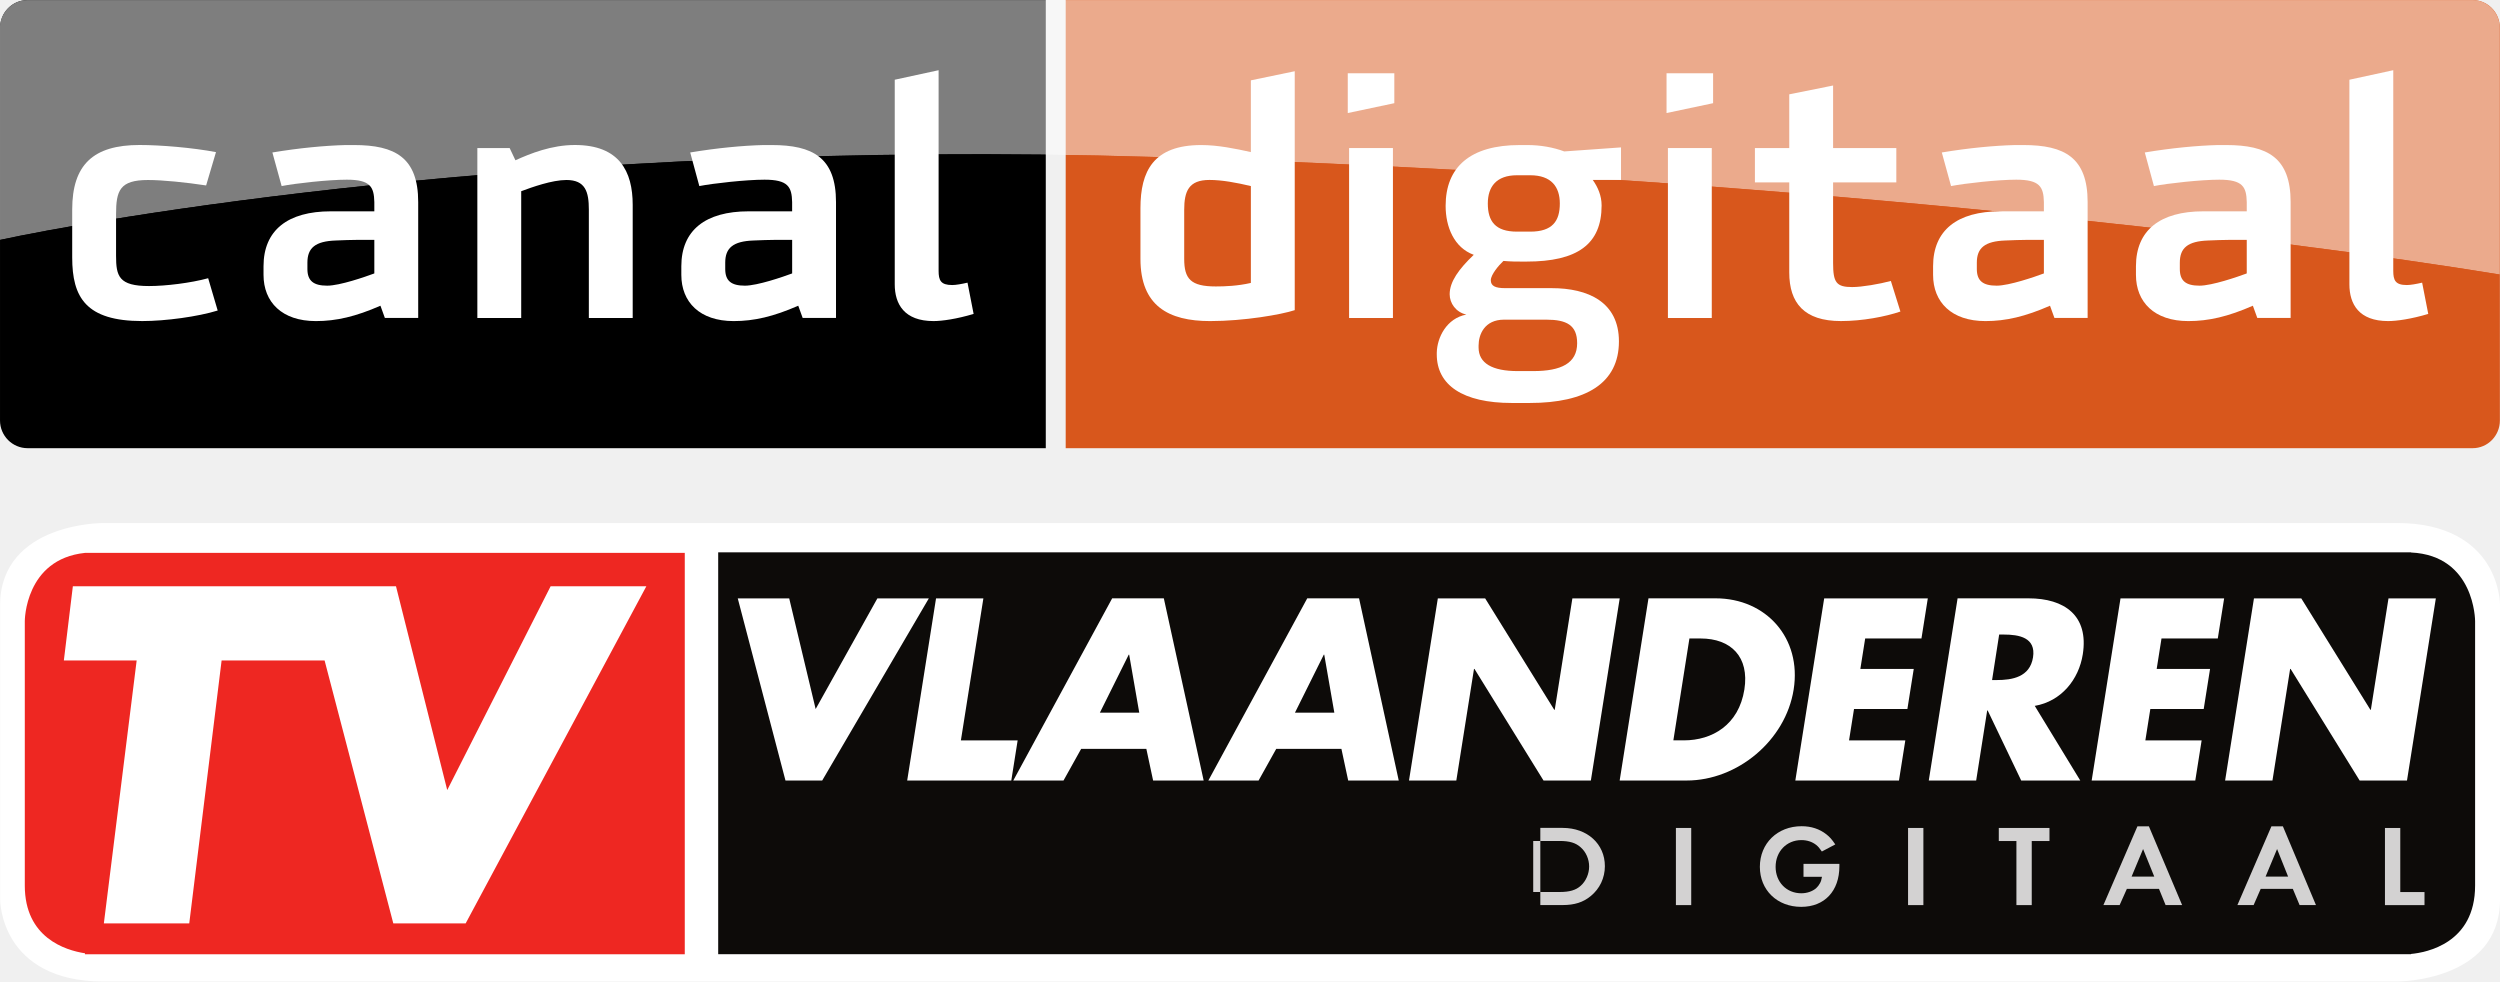
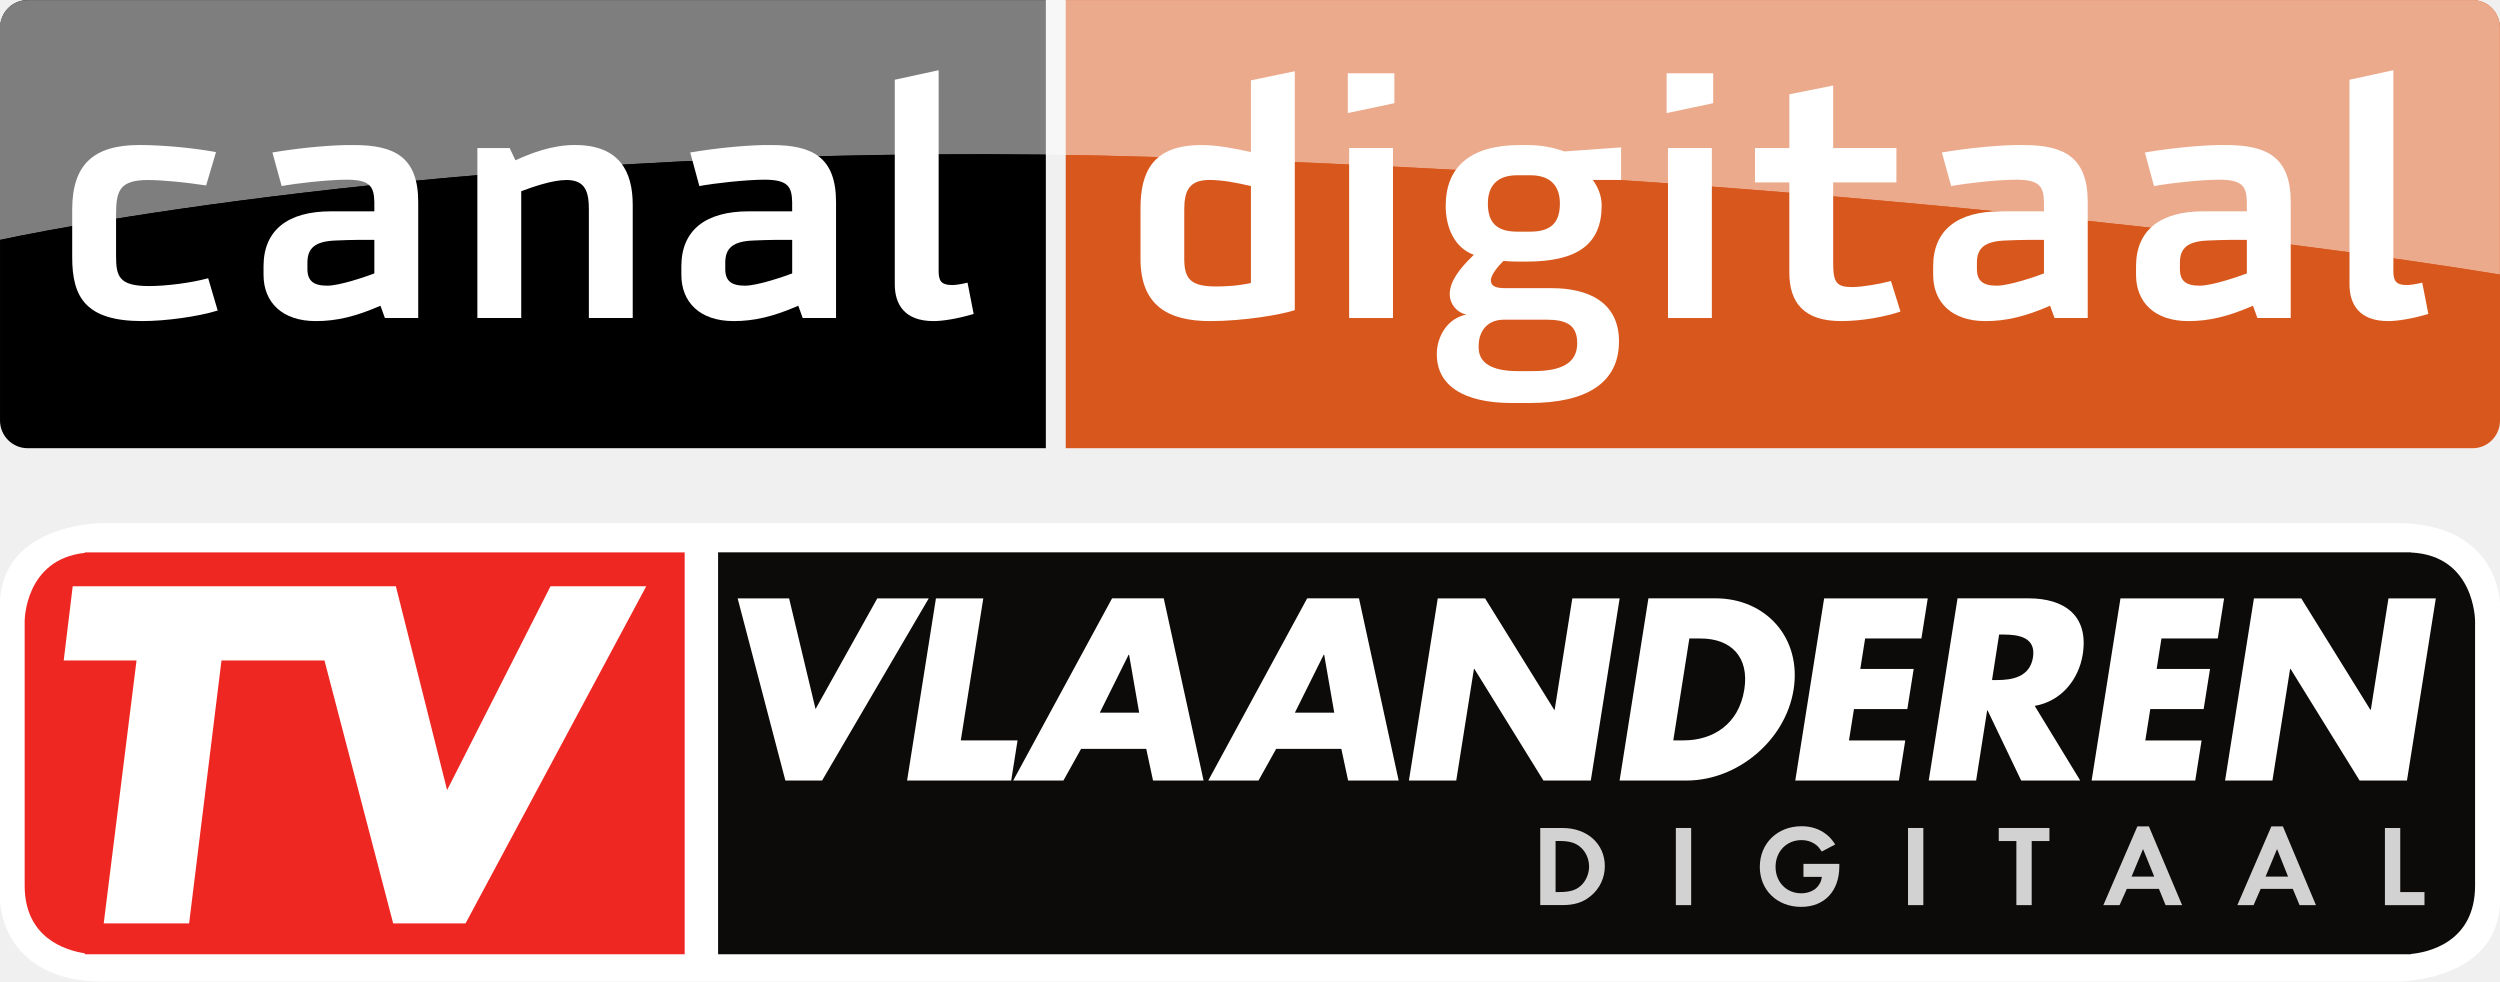
- <svg xmlns="http://www.w3.org/2000/svg" height="235.57" width="600.03" version="1.1">
+ <svg xmlns="http://www.w3.org/2000/svg" height="235.57" width="600" version="1.1">
  <defs>
    <linearGradient id="linearGradient3266" gradientUnits="userSpaceOnUse" gradientTransform="matrix(0,65.88366,-65.88366,0,299.9988,-4.5839518e-4)">
      <stop stop-color="#FFF" offset="0" />
      <stop stop-color="#4e4e50" offset="1" />
    </linearGradient>
    <mask id="mask3258">
      <path opacity="0.7" d="m-0.013,0.016,600.02,0,0,65.885-600.02,0,0-65.885z" fill-rule="nonzero" fill="#000" />
      <path opacity="0.7" fill="url(#linearGradient3266)" d="m6.606,0.016c-3.663,0-6.629,3.001-6.629,6.673v50.907c20.048-4.359,128.98-24.446,277.18-19.911,147.85,4.52,271.08,19.714,322.82,28.216v-59.212c0-3.677-2.922-6.673-6.545-6.673h-586.82z" />
    </mask>
  </defs>
-   <g fill-rule="nonzero" transform="translate(0.00215,0.00120031)">
-     <g transform="translate(-0.00295,8.9892482e-4)">
-       <path fill="#000" d="m251-0.001-244.37,0c-3.661,0-6.627,2.996-6.627,6.673v94.238c0,3.677,2.966,6.658,6.629,6.658h244.37v-107.57z" />
-       <path fill="#d8571c" d="m593.46-0.001-337.68,0,0,107.57,337.68,0c3.618,0,6.545-2.981,6.545-6.658v-94.237c0-3.677-2.927-6.673-6.545-6.673" />
-     </g>
-     <g fill="#FFF" transform="translate(-0.00295,8.9892482e-4)">
-       <path d="m310.75,17.094-10.53,2.187v17.219c-3.67-0.814-7.91-1.688-11.91-1.688-11.5,0-14.59,6.268-14.59,15.157v12.156c0,11.257,6.69,14.937,16.72,14.937,8.16,0,17.13-1.566,20.31-2.624v-57.344zm-20.47,26.094c3.02,0,6.51,0.654,9.94,1.468v23.25c-3.18,0.736-6.28,0.844-8.41,0.844-6.03,0-7.59-1.81-7.59-6.625v-11.75c0-4.481,1.08-7.187,6.06-7.187z" transform="translate(0.00295,-8.9922902e-4)" />
-       <path d="m323.8,35.532,10.522,0,0,40.792-10.522,0,0-40.792z" />
-       <path d="m323.48,27.128,0-9.546,11.174,0,0,7.183-11.174,2.363z" />
-       <path d="m364.75,34.812c-11.909,0-17.781,5.293-17.781,14.594,0,5.054,2.024,10.034,6.75,11.75-3.584,3.427-5.781,6.449-5.781,9.469,0,2.123,1.465,4.306,4,4.875-4.736,0.897-7.015,5.484-7.094,9.156v0.406c0,7.34,6.205,11.656,18.031,11.656h4.25c13.547,0,21.438-4.75,21.438-14.781,0-9.467-7.424-12.781-16.156-12.781h-11.156c-2.368,0-3.438-0.519-3.438-1.906,0-1.304,1.889-3.566,3.031-4.625,1.794,0.162,3.253,0.156,4.312,0.156h1.219c12.238,0,18.031-4.168,18.031-13.469,0-2.368-0.904-4.414-2.125-6.125h6.781v-7.812l-13.625,0.969c-2.608-0.981-5.714-1.531-8.812-1.531h-1.875zm-0.656,7.25,3.188,0c5.06,0,7.094,2.785,7.094,6.781,0,4.241-1.789,6.75-7.094,6.75h-3.188c-5.221,0-7-2.509-7-6.75,0-3.996,2.024-6.781,7-6.781zm-3.09,34.657h10.125c4.898,0,7.406,1.332,7.406,5.656,0,4.815-3.844,6.688-10.531,6.688h-3.75c-6.119,0-9.375-1.901-9.375-5.656v-0.469c0-2.608,1.389-6.219,6.125-6.219z" />
-       <path d="m400.32,35.532,10.527,0,0,40.792-10.527,0,0-40.792z" />
-       <path d="m399.99,27.128,0-9.546,11.174,0,0,7.183-11.174,2.363z" />
-       <path d="m456.12,74.771c-3.589,1.221-9.061,2.285-14.277,2.285-8.81,0-12.399-4.324-12.399-11.669v-21.617h-8.242v-8.242h8.242v-12.89l10.522-2.118v15.008h15.174v8.242h-15.174v19.337c0,4.648,0.735,5.79,4.569,5.79,2.368,0,6.609-0.735,9.296-1.466l2.29,7.34z" />
-       <path d="m483.62,34.812c-4.941,0.126-11.136,0.709-17.562,1.781l2.219,8.062c3.349-0.652,11.253-1.531,15.656-1.531,5.628,0,6.542,1.708,6.625,5.375v2.219h-10.438c-10.365,0-16.156,4.539-16.156,13.188v2.062c0,6.526,4.404,11.094,12.562,11.094,4.893,0,9.543-1.079,15.5-3.688l1.062,2.938h7.969v-27.812c0-10.684-5.537-13.688-15.406-13.688-0.653,0-1.325-0.018-2.031,0zm3.188,22.75c1.794-0.02,3.301,0,3.75,0v8.062c-2.201,0.819-8.324,2.938-11.344,2.938-3.265,0-4.75-1.142-4.75-4v-1.531c0-3.51,1.899-5.146,6.875-5.312,1.591-0.081,3.674-0.136,5.469-0.156z" />
-       <path d="m532.31,34.812c-4.94,0.126-11.105,0.709-17.531,1.781l2.188,8.062c3.344-0.652,11.28-1.531,15.688-1.531,5.628,0,6.51,1.708,6.594,5.375v2.219h-10.438c-10.36,0-16.156,4.539-16.156,13.188v2.062c0,6.526,4.404,11.094,12.562,11.094,4.893,0,9.548-1.079,15.5-3.688l1.062,2.938h8v-27.812c0-10.684-5.568-13.688-15.438-13.688-0.653,0-1.325-0.018-2.031,0zm3.188,22.75c1.795-0.02,3.301,0,3.75,0v8.062c-2.206,0.819-8.328,2.938-11.344,2.938-3.265,0-4.719-1.142-4.719-4v-1.531c0-3.51,1.872-5.146,6.844-5.312,1.593-0.081,3.674-0.136,5.469-0.156z" />
-       <path d="m582.81,75.344c-4.079,1.221-7.585,1.716-9.624,1.716-7.021,0-9.301-4.084-9.301-8.815v-49.112l10.527-2.285v48.137c0,2.28,0.485,3.427,3.26,3.427,0.892,0,2.285-0.25,3.672-0.574l1.466,7.506z" />
-       <path d="m82.938,34.812c-4.941,0.126-11.136,0.709-17.562,1.781l2.219,8.062c3.343-0.652,11.252-1.531,15.655-1.531,5.628,0,6.51,1.708,6.594,5.375v2.219h-10.438c-10.36,0-16.156,4.539-16.156,13.188v2.062c0,6.526,4.404,11.094,12.562,11.094,4.893,0,9.548-1.079,15.5-3.688l1.062,2.938h8v-27.813c0-10.684-5.537-13.688-15.406-13.688-0.653,0-1.325-0.018-2.031,0zm3.156,22.75c1.795-0.02,3.301,0,3.75,0v8.062c-2.201,0.819-8.292,2.938-11.312,2.938-3.265,0-4.75-1.142-4.75-4v-1.531c0-3.51,1.867-5.146,6.844-5.312,1.589-0.081,3.674-0.136,5.469-0.156z" />
-       <path d="m141.33,76.322,0-26.025c0-4.241-0.814-7.099-5.383-7.099-3.427,0-8.242,1.716-10.85,2.692v30.432h-10.527v-40.792h7.752l1.387,2.937c3.589-1.628,8.649-3.667,14.277-3.667,10.688,0,13.87,6.359,13.87,14.356v27.167h-10.527z" />
-       <path d="m183.19,34.812c-4.941,0.126-11.109,0.709-17.531,1.781l2.188,8.062c3.34-0.652,11.25-1.531,15.65-1.531,5.628,0,6.547,1.708,6.625,5.375v2.219h-10.438c-10.36,0-16.156,4.539-16.156,13.188v2.062c0,6.526,4.404,11.094,12.562,11.094,4.898,0,9.543-1.079,15.5-3.688l1.062,2.938h8v-27.813c0-10.684-5.568-13.688-15.438-13.688-0.653,0-1.325-0.018-2.031,0zm3.188,22.75c1.794-0.02,3.301,0,3.75,0v8.062c-2.201,0.819-8.324,2.938-11.344,2.938-3.26,0-4.719-1.142-4.719-4v-1.531c0-3.51,1.867-5.146,6.844-5.312,1.591-0.081,3.674-0.136,5.469-0.156z" />
-       <path d="m233.68,75.344c-4.079,1.221-7.59,1.716-9.624,1.716-7.021,0-9.306-4.084-9.306-8.815v-49.112l10.527-2.285v48.137c0,2.28,0.49,3.427,3.265,3.427,0.892,0,2.285-0.25,3.672-0.574l1.466,7.506z" />
-       <path d="m52.248,74.527c-4.731,1.466-12.483,2.53-18.111,2.53-13.542,0-16.807-5.712-16.807-15.258v-11.502c0-10.767,5.06-15.498,16.155-15.498,5.138,0,12.806,0.652,18.356,1.711l-2.368,7.997c-4.814-0.736-10.443-1.305-13.949-1.305-6.771,0-7.668,2.525-7.668,8.237v9.958c0,4.893,0.652,7.256,7.913,7.256,3.996,0,10.031-0.735,14.194-1.878l2.285,7.752z" />
-     </g>
+   <g fill-rule="nonzero" transform="matrix(0.9999923,0,0,0.9999923,-7.9300737e-4,0.00209922)">
+     <path d="m251-0.001-244.37,0c-3.661,0-6.627,2.996-6.627,6.673v94.238c0,3.677,2.966,6.658,6.629,6.658h244.37v-107.57z" fill="#000" />
+     <path d="m593.46-0.001-337.68,0,0,107.57,337.68,0c3.618,0,6.545-2.981,6.545-6.658v-94.236c0-3.677-2.927-6.673-6.545-6.673" fill="#d8571c" />
  </g>
-   <g transform="translate(0.00215,0.00120031)">
-     <g mask="url(#mask3258)">
-       <path opacity="0.7" d="M277.18,37.667c147.85,4.525,271.08,19.719,322.82,28.216v-59.212c0-3.677-2.927-6.673-6.54-6.673h-586.83c-3.663,0-6.629,3.001-6.629,6.678v50.902c20.048-4.359,128.97-24.441,277.17-19.911" fill-rule="nonzero" transform="translate(-0.00295,8.9969482e-4)" fill="#FFF" />
-     </g>
+   <g fill-rule="nonzero" fill="#FFF" transform="matrix(0.9999923,0,0,0.9999923,-7.9300737e-4,0.00209922)">
+     <path d="m310.75,17.094-10.53,2.187v17.219c-3.67-0.814-7.91-1.688-11.91-1.688-11.5,0-14.59,6.268-14.59,15.157v12.156c0,11.257,6.69,14.937,16.72,14.937,8.16,0,17.13-1.566,20.31-2.624v-57.344zm-20.47,26.094c3.02,0,6.51,0.654,9.94,1.468v23.25c-3.18,0.736-6.28,0.844-8.41,0.844-6.03,0-7.59-1.81-7.59-6.625v-11.75c0-4.481,1.08-7.187,6.06-7.187z" transform="translate(0.00295,-8.9922902e-4)" />
+     <path d="m323.8,35.532,10.522,0,0,40.792-10.522,0,0-40.792z" />
+     <path d="m323.48,27.128,0-9.546,11.174,0,0,7.183-11.174,2.363z" />
+     <path d="m364.75,34.812c-11.909,0-17.781,5.293-17.781,14.594,0,5.054,2.024,10.034,6.75,11.75-3.584,3.427-5.781,6.449-5.781,9.469,0,2.123,1.465,4.306,4,4.875-4.736,0.897-7.015,5.484-7.094,9.156v0.406c0,7.34,6.205,11.656,18.031,11.656h4.25c13.547,0,21.438-4.75,21.438-14.781,0-9.467-7.424-12.781-16.156-12.781h-11.156c-2.368,0-3.438-0.519-3.438-1.906,0-1.304,1.889-3.566,3.031-4.625,1.794,0.162,3.253,0.156,4.312,0.156h1.219c12.238,0,18.031-4.168,18.031-13.469,0-2.368-0.904-4.414-2.125-6.125h6.781v-7.812l-13.625,0.969c-2.608-0.981-5.714-1.531-8.812-1.531h-1.875zm-0.656,7.25,3.188,0c5.06,0,7.094,2.785,7.094,6.781,0,4.241-1.789,6.75-7.094,6.75h-3.188c-5.221,0-7-2.509-7-6.75,0-3.996,2.024-6.781,7-6.781zm-3.09,34.657h10.125c4.898,0,7.406,1.332,7.406,5.656,0,4.815-3.844,6.688-10.531,6.688h-3.75c-6.119,0-9.375-1.901-9.375-5.656v-0.469c0-2.608,1.389-6.219,6.125-6.219z" />
+     <path d="m400.32,35.532,10.527,0,0,40.792-10.527,0,0-40.792z" />
+     <path d="m399.99,27.128,0-9.546,11.174,0,0,7.183-11.174,2.363z" />
+     <path d="m456.12,74.771c-3.589,1.221-9.061,2.285-14.277,2.285-8.81,0-12.399-4.324-12.399-11.669v-21.617h-8.242v-8.242h8.242v-12.89l10.522-2.118v15.008h15.174v8.242h-15.174v19.337c0,4.648,0.735,5.79,4.569,5.79,2.368,0,6.609-0.735,9.296-1.466l2.29,7.34z" />
+     <path d="m483.62,34.812c-4.941,0.126-11.136,0.709-17.562,1.781l2.219,8.062c3.349-0.652,11.253-1.531,15.656-1.531,5.628,0,6.542,1.708,6.625,5.375v2.219h-10.438c-10.365,0-16.156,4.539-16.156,13.188v2.062c0,6.526,4.404,11.094,12.562,11.094,4.893,0,9.543-1.079,15.5-3.688l1.062,2.938h7.969v-27.812c0-10.684-5.537-13.688-15.406-13.688-0.653,0-1.325-0.018-2.031,0zm3.188,22.75c1.794-0.02,3.301,0,3.75,0v8.062c-2.201,0.819-8.324,2.938-11.344,2.938-3.265,0-4.75-1.142-4.75-4v-1.531c0-3.51,1.899-5.146,6.875-5.312,1.591-0.081,3.674-0.136,5.469-0.156z" />
+     <path d="m532.31,34.812c-4.94,0.126-11.105,0.709-17.531,1.781l2.188,8.062c3.344-0.652,11.28-1.531,15.688-1.531,5.628,0,6.51,1.708,6.594,5.375v2.219h-10.438c-10.36,0-16.156,4.539-16.156,13.188v2.062c0,6.526,4.404,11.094,12.562,11.094,4.893,0,9.548-1.079,15.5-3.688l1.062,2.938h8v-27.812c0-10.684-5.568-13.688-15.438-13.688-0.653,0-1.325-0.018-2.031,0zm3.188,22.75c1.795-0.02,3.301,0,3.75,0v8.062c-2.206,0.819-8.328,2.938-11.344,2.938-3.265,0-4.719-1.142-4.719-4v-1.531c0-3.51,1.872-5.146,6.844-5.312,1.593-0.081,3.674-0.136,5.469-0.156z" />
+     <path d="m582.81,75.344c-4.079,1.221-7.585,1.716-9.624,1.716-7.021,0-9.301-4.084-9.301-8.815v-49.112l10.527-2.285v48.137c0,2.28,0.485,3.427,3.26,3.427,0.892,0,2.285-0.25,3.672-0.574l1.466,7.506z" />
+     <path d="m82.938,34.812c-4.941,0.126-11.136,0.709-17.562,1.781l2.219,8.062c3.343-0.652,11.252-1.531,15.655-1.531,5.628,0,6.51,1.708,6.594,5.375v2.219h-10.438c-10.36,0-16.156,4.539-16.156,13.188v2.062c0,6.526,4.404,11.094,12.562,11.094,4.893,0,9.548-1.079,15.5-3.688l1.062,2.938h8v-27.814c0-10.684-5.537-13.688-15.406-13.688-0.653,0-1.325-0.018-2.031,0zm3.156,22.75c1.795-0.02,3.301,0,3.75,0v8.062c-2.201,0.819-8.292,2.938-11.312,2.938-3.265,0-4.75-1.142-4.75-4v-1.531c0-3.51,1.867-5.146,6.844-5.312,1.589-0.081,3.674-0.136,5.469-0.156z" />
+     <path d="m141.33,76.322,0-26.025c0-4.241-0.814-7.099-5.383-7.099-3.427,0-8.242,1.716-10.85,2.692v30.432h-10.527v-40.792h7.752l1.387,2.937c3.589-1.628,8.649-3.667,14.277-3.667,10.688,0,13.87,6.359,13.87,14.356v27.167h-10.527z" />
+     <path d="m183.19,34.812c-4.941,0.126-11.109,0.709-17.531,1.781l2.188,8.062c3.34-0.652,11.25-1.531,15.65-1.531,5.628,0,6.547,1.708,6.625,5.375v2.219h-10.438c-10.36,0-16.156,4.539-16.156,13.188v2.062c0,6.526,4.404,11.094,12.562,11.094,4.898,0,9.543-1.079,15.5-3.688l1.062,2.938h8v-27.814c0-10.684-5.568-13.688-15.438-13.688-0.653,0-1.325-0.018-2.031,0zm3.188,22.75c1.794-0.02,3.301,0,3.75,0v8.062c-2.201,0.819-8.324,2.938-11.344,2.938-3.26,0-4.719-1.142-4.719-4v-1.531c0-3.51,1.867-5.146,6.844-5.312,1.591-0.081,3.674-0.136,5.469-0.156z" />
+     <path d="m233.68,75.344c-4.079,1.221-7.59,1.716-9.624,1.716-7.021,0-9.306-4.084-9.306-8.815v-49.112l10.527-2.285v48.137c0,2.28,0.49,3.427,3.265,3.427,0.892,0,2.285-0.25,3.672-0.574l1.466,7.506z" />
+     <path d="m52.248,74.527c-4.731,1.466-12.483,2.53-18.111,2.53-13.542,0-16.807-5.712-16.807-15.258v-11.502c0-10.767,5.06-15.498,16.155-15.498,5.138,0,12.806,0.652,18.356,1.711l-2.368,7.997c-4.814-0.736-10.443-1.305-13.949-1.305-6.771,0-7.668,2.525-7.668,8.237v9.958c0,4.893,0.652,7.256,7.913,7.256,3.996,0,10.031-0.735,14.194-1.878l2.285,7.752z" />
  </g>
-   <g transform="translate(2037.158,673.9162)">
-     <g transform="translate(-2.7917008e-5,-7.9285428e-6)">
-       <path style="direction:ltr;enable-background:accumulate;baseline-shift:baseline;block-progression:tb;text-indent:0;color:#000000;text-transform:none;text-align:start;" fill="#FFF" d="m-2012.5-548.38s-6.017-0.024-12.125,2.375c-3.054,1.2-6.164,3.023-8.531,5.812s-3.969,6.551-3.969,11.406v70.844s0,4.937,3.125,9.844c3.123,4.907,9.48,9.75,21.5,9.75h550.78s6.017,0.024,12.125-2.375c3.054-1.2,6.164-2.992,8.531-5.781,2.367-2.789,3.938-6.583,3.938-11.438v-70.844s0.029-4.937-3.094-9.844c-3.123-4.907-9.48-9.75-21.5-9.75z" />
-       <g fill-rule="nonzero" transform="translate(-2037.153,-1490.701)">
-         <path fill="#0d0b09" d="m578.67,949.39,0-0.036-406.3,0,0,96.456,406.3,0,0-0.065c3.687-0.345,15.379-2.535,15.379-16.411v-63.502s-0.008-15.718-15.379-16.442" />
-         <path fill="#ee2722" d="m20.388,949.35,0,0.135c-14.431,1.52-14.441,16.35-14.441,16.35v63.504c0,12.532,9.761,15.529,14.442,16.247v0.228h143.96v-96.341h-143.96z" />
-         <g fill="#FFF" transform="translate(0.2499995,665.0809)">
-           <path d="m195.51,321.88,14.815-26.552,12.348,0-25.591,43.713-8.812,0-11.454-43.713,12.349,0,6.345,26.552z" />
-           <path d="m230.37,329.41,13.622,0-1.522,9.624-24.988,0,6.924-43.712,11.362,0-5.398,34.088z" />
-           <path d="m266.68,295.31-23.734,43.727,12.056,0,4.233-7.596,15.646,0,1.625,7.596,12.132,0-9.562-43.727-12.396,0zm3.968,13.53,0.113,0,2.419,13.908-9.448,0,6.916-13.908z" />
-           <path d="m313.5,295.31-23.734,43.727,12.056,0,4.233-7.596,15.646,0,1.625,7.596,12.132,0-9.524-43.727-12.434,0zm3.968,13.53,0.113,0,2.419,13.908-9.448,0,6.916-13.908z" />
-           <path d="m344.84,295.33,11.364,0,16.579,26.728,0.118,0,4.233-26.728,11.361,0-6.924,43.713-11.361,0-16.572-26.785-0.116,0-4.243,26.785-11.359,0,6.921-43.713z" />
-           <path d="m395.4,295.31-6.916,43.727,16.1,0c12.118,0,23.718-9.553,25.662-21.845,1.949-12.29-6.569-21.882-18.746-21.882h-16.1zm9.826,9.637,2.683,0c7.305,0,11.742,4.419,10.507,12.245-1.351,8.523-7.732,12.207-14.513,12.207h-2.532l3.855-24.452z" />
-           <path d="m447.41,304.95-1.158,7.306,12.814,0-1.524,9.622-12.812,0-1.194,7.537,13.507,0-1.524,9.624-24.873,0,6.925-43.712,24.87,0-1.524,9.622-13.507,0z" />
-           <path d="m469.59,295.31-6.916,43.727,11.376,0,2.646-16.818,0.113,0,8.05,16.818,14.173,0-10.922-17.914c6.377-1.101,10.572-6.33,11.527-12.358,1.475-9.335-4.401-13.454-13.039-13.454h-17.007zm9.977,8.693,1.096,0c3.708,0,7.781,0.726,7.03,5.48-0.753,4.754-5.024,5.442-8.73,5.442h-1.096l1.701-10.922z" />
-           <path d="m518.53,304.95-1.155,7.306,12.81,0-1.524,9.622-12.812,0-1.193,7.537,13.506,0-1.522,9.624-24.87,0,6.921-43.712,24.873,0-1.524,9.622-13.51,0z" />
-           <path d="m540.72,295.33,11.365,0,16.581,26.728,0.115,0,4.23-26.728,11.365,0-6.924,43.713-11.362,0-16.569-26.785-0.118,0-4.242,26.785-11.362,0,6.921-43.713z" />
-         </g>
-         <g fill="#d3d2d2" transform="translate(0.2499995,665.0809)">
-           <path d="m405.66,368.94-3.677,0,0-18.516,3.677,0,0,18.516z" />
-           <path d="m441.22,359.04,0,0.568c0,5.974-3.575,9.752-9.166,9.752-5.767,0-9.921-4.024-9.921-9.604,0-5.628,4.206-9.751,10.023-9.751,2.317,0,4.304,0.665,5.941,1.95,0.807,0.642,1.262,1.135,2.139,2.419l-3.221,1.702c-0.579-0.839-0.856-1.158-1.361-1.578-0.98-0.766-2.189-1.161-3.55-1.161-3.55,0-6.191,2.739-6.191,6.419,0,3.654,2.615,6.345,6.166,6.345,1.385,0,2.644-0.444,3.551-1.209,0.375-0.346,0.706-0.768,0.93-1.209,0.255-0.444,0.328-0.765,0.482-1.53h-4.435v-3.113h8.612z" />
-           <path d="m461.38,368.94-3.677,0,0-18.516,3.677,0,0,18.516z" />
-           <path d="m483.71,368.94,0-15.379-4.231,0,0-3.137,12.165,0,0,3.137-4.257,0,0,15.379-3.677,0z" />
-           <path d="m512.75,350.04-8.163,18.897,3.893,0,1.738-3.893,7.71,0,1.587,3.893,3.968,0-7.974-18.897-2.759,0zm1.361,5.442,2.683,6.614-5.442,0,2.759-6.614z" />
-           <path d="m544.91,350.04-8.163,18.897,3.893,0,1.701-3.893,7.71,0,1.625,3.893,3.93,0-7.937-18.897-2.759,0zm1.361,5.442,2.646,6.614-5.404,0,2.759-6.614z" />
-           <path d="m575.84,365.81,5.813,0,0,3.135-9.491,0,0-18.516,3.678,0,0,15.38z" />
-           <path d="m369.44,350.41,0,18.519,5.367,0c2.847,0,4.939-0.671,6.727-2.154,2.166-1.752,3.401-4.366,3.401-7.181,0-5.332-4.21-9.184-10.129-9.184h-5.367zm3.666,3.137,0.983,0c2.39,0,3.844,0.454,5.027,1.512,1.286,1.113,2.041,2.859,2.041,4.611,0,1.778-0.782,3.538-2.041,4.649-1.157,1.037-2.659,1.474-5.027,1.474h-6.354v-12.245z" />
-         </g>
-         <path fill="#FFF" d="m132.15,957.5-24.814,48.909-12.296-48.909-77.56,0-2.159,17.799,17.476,0-7.875,63.108,20.496,0,7.767-63.108,24.715,0,16.492,63.108,17.367,0,43.367-80.907-22.977,0z" />
-       </g>
-     </g>
+   <g mask="url(#mask3258)" transform="matrix(0.9999923,0,0,0.9999923,0.00215697,0.0012003)">
+     <path opacity="0.7" d="M277.18,37.667c147.85,4.525,271.08,19.719,322.82,28.216v-59.212c0-3.677-2.927-6.673-6.54-6.673h-586.83c-3.663,0-6.629,3.001-6.629,6.678v50.902c20.048-4.359,128.97-24.441,277.17-19.911" fill-rule="nonzero" transform="translate(-0.00295,8.9969482e-4)" fill="#FFF" />
  </g>
+   <path style="direction:ltr;enable-background:accumulate;baseline-shift:baseline;block-progression:tb;text-indent:0;color:#000000;text-transform:none;text-align:start;" fill="#FFF" d="m24.625,125.53s-6.017-0.024-12.125,2.375c-3.054,1.2-6.164,3.023-8.531,5.812-2.367,2.8-3.969,6.56-3.969,11.42v70.844s0,4.937,3.125,9.844c3.123,4.907,9.48,9.75,21.5,9.75h550.78s6.017,0.024,12.125-2.375c3.054-1.2,6.164-2.992,8.531-5.781,2.367-2.789,3.938-6.583,3.938-11.438v-70.844s0.029-4.937-3.094-9.844c-3.123-4.907-9.48-9.75-21.5-9.75z" />
+   <path fill-rule="nonzero" fill="#0d0b09" d="m578.64,132.6,0-0.036-406.3,0,0,96.456,406.3,0,0-0.065c3.687-0.345,15.379-2.535,15.379-16.411v-63.502s-0.008-15.718-15.379-16.442" />
+   <path fill-rule="nonzero" fill="#ee2722" d="m20.36,132.56,0,0.135c-14.431,1.52-14.441,16.35-14.441,16.35v63.504c0,12.532,9.761,15.529,14.442,16.247v0.228h143.96v-96.448h-143.96z" />
+   <path d="m195.73,170.17,14.815-26.552,12.348,0-25.591,43.713-8.812,0-11.454-43.713,12.349,0,6.345,26.552z" fill-rule="nonzero" fill="#FFF" />
+   <path d="m230.59,177.7,13.622,0-1.522,9.624-24.988,0,6.924-43.712,11.362,0-5.398,34.088z" fill-rule="nonzero" fill="#FFF" />
+   <path d="m266.9,143.6-23.734,43.727,12.056,0,4.233-7.596,15.646,0,1.625,7.596,12.132,0-9.562-43.727-12.396,0zm3.968,13.53,0.113,0,2.419,13.908-9.448,0,6.916-13.908z" fill-rule="nonzero" fill="#FFF" />
+   <path d="m313.72,143.6-23.734,43.727,12.056,0,4.233-7.596,15.646,0,1.625,7.596,12.132,0-9.524-43.727-12.434,0zm3.968,13.53,0.113,0,2.419,13.908-9.448,0,6.916-13.908z" fill-rule="nonzero" fill="#FFF" />
+   <path d="m345.06,143.62,11.364,0,16.579,26.728,0.118,0,4.233-26.728,11.361,0-6.924,43.713-11.361,0-16.572-26.785-0.116,0-4.243,26.785-11.359,0,6.921-43.713z" fill-rule="nonzero" fill="#FFF" />
+   <path d="m395.62,143.6-6.916,43.727,16.1,0c12.118,0,23.718-9.553,25.662-21.845,1.949-12.29-6.569-21.882-18.746-21.882h-16.1zm9.826,9.637,2.683,0c7.305,0,11.742,4.419,10.507,12.245-1.351,8.523-7.732,12.207-14.513,12.207h-2.532l3.855-24.452z" fill-rule="nonzero" fill="#FFF" />
+   <path d="m447.63,153.24-1.158,7.306,12.814,0-1.524,9.622-12.812,0-1.194,7.537,13.507,0-1.524,9.624-24.873,0,6.925-43.712,24.87,0-1.524,9.622-13.507,0z" fill-rule="nonzero" fill="#FFF" />
+   <path d="m469.81,143.6-6.916,43.727,11.376,0,2.646-16.818,0.113,0,8.05,16.818,14.173,0-10.922-17.914c6.377-1.101,10.572-6.33,11.527-12.358,1.475-9.335-4.401-13.454-13.039-13.454h-17.007zm9.977,8.693,1.096,0c3.708,0,7.781,0.726,7.03,5.48-0.753,4.754-5.024,5.442-8.73,5.442h-1.096l1.701-10.922z" fill-rule="nonzero" fill="#FFF" />
+   <path d="m518.75,153.24-1.155,7.306,12.81,0-1.524,9.622-12.812,0-1.193,7.537,13.506,0-1.522,9.624-24.87,0,6.921-43.712,24.873,0-1.524,9.622-13.51,0z" fill-rule="nonzero" fill="#FFF" />
+   <path d="m540.94,143.62,11.365,0,16.581,26.728,0.115,0,4.23-26.728,11.365,0-6.924,43.713-11.362,0-16.569-26.785-0.118,0-4.242,26.785-11.362,0,6.921-43.713z" fill-rule="nonzero" fill="#FFF" />
+   <path d="m405.88,217.23-3.677,0,0-18.516,3.677,0,0,18.516z" fill-rule="nonzero" fill="#d3d2d2" />
+   <path d="m441.44,207.33,0,0.568c0,5.974-3.575,9.752-9.166,9.752-5.767,0-9.921-4.024-9.921-9.604,0-5.628,4.206-9.751,10.023-9.751,2.317,0,4.304,0.665,5.941,1.95,0.807,0.642,1.262,1.135,2.139,2.419l-3.221,1.702c-0.579-0.839-0.856-1.158-1.361-1.578-0.98-0.766-2.189-1.161-3.55-1.161-3.55,0-6.191,2.739-6.191,6.419,0,3.654,2.615,6.345,6.166,6.345,1.385,0,2.644-0.444,3.551-1.209,0.375-0.346,0.706-0.768,0.93-1.209,0.255-0.444,0.328-0.765,0.482-1.53h-4.435v-3.113h8.612z" fill-rule="nonzero" fill="#d3d2d2" />
+   <path d="m461.6,217.23-3.677,0,0-18.516,3.677,0,0,18.516z" fill-rule="nonzero" fill="#d3d2d2" />
+   <path d="m483.93,217.23,0-15.379-4.231,0,0-3.137,12.165,0,0,3.137-4.257,0,0,15.379-3.677,0z" fill-rule="nonzero" fill="#d3d2d2" />
+   <path d="m512.97,198.33-8.163,18.897,3.893,0,1.738-3.893,7.71,0,1.587,3.893,3.968,0-7.974-18.897-2.759,0zm1.361,5.442,2.683,6.614-5.442,0,2.759-6.614z" fill-rule="nonzero" fill="#d3d2d2" />
+   <path d="m545.13,198.33-8.163,18.897,3.893,0,1.701-3.893,7.71,0,1.625,3.893,3.93,0-7.937-18.897-2.759,0zm1.361,5.442,2.646,6.614-5.404,0,2.759-6.614z" fill-rule="nonzero" fill="#d3d2d2" />
+   <path d="m576.06,214.1,5.813,0,0,3.135-9.491,0,0-18.516,3.678,0,0,15.38z" fill-rule="nonzero" fill="#d3d2d2" />
+   <path fill-rule="nonzero" fill="#d3d2d2" d="M369.66,198.72v18.5h5.37c2.85,0,4.93-0.67,6.72-2.16,2.17-1.75,3.41-4.37,3.41-7.18,0-5.34-4.21-9.16-10.13-9.16h-5.37zm3.68,3.12h0.97c2.39,0,3.85,0.45,5.03,1.5,1.29,1.12,2.04,2.88,2.04,4.63,0,1.78-0.78,3.54-2.04,4.65-1.15,1.04-2.66,1.47-5.03,1.47h-0.97v-12.25z" />
+   <path fill-rule="nonzero" fill="#FFF" d="m132.12,140.71-24.814,48.909-12.296-48.909-77.56,0-2.159,17.799,17.476,0-7.875,63.108,20.496,0,7.767-63.108,24.715,0,16.492,63.108,17.367,0,43.367-80.907-22.977,0z" />
</svg>
